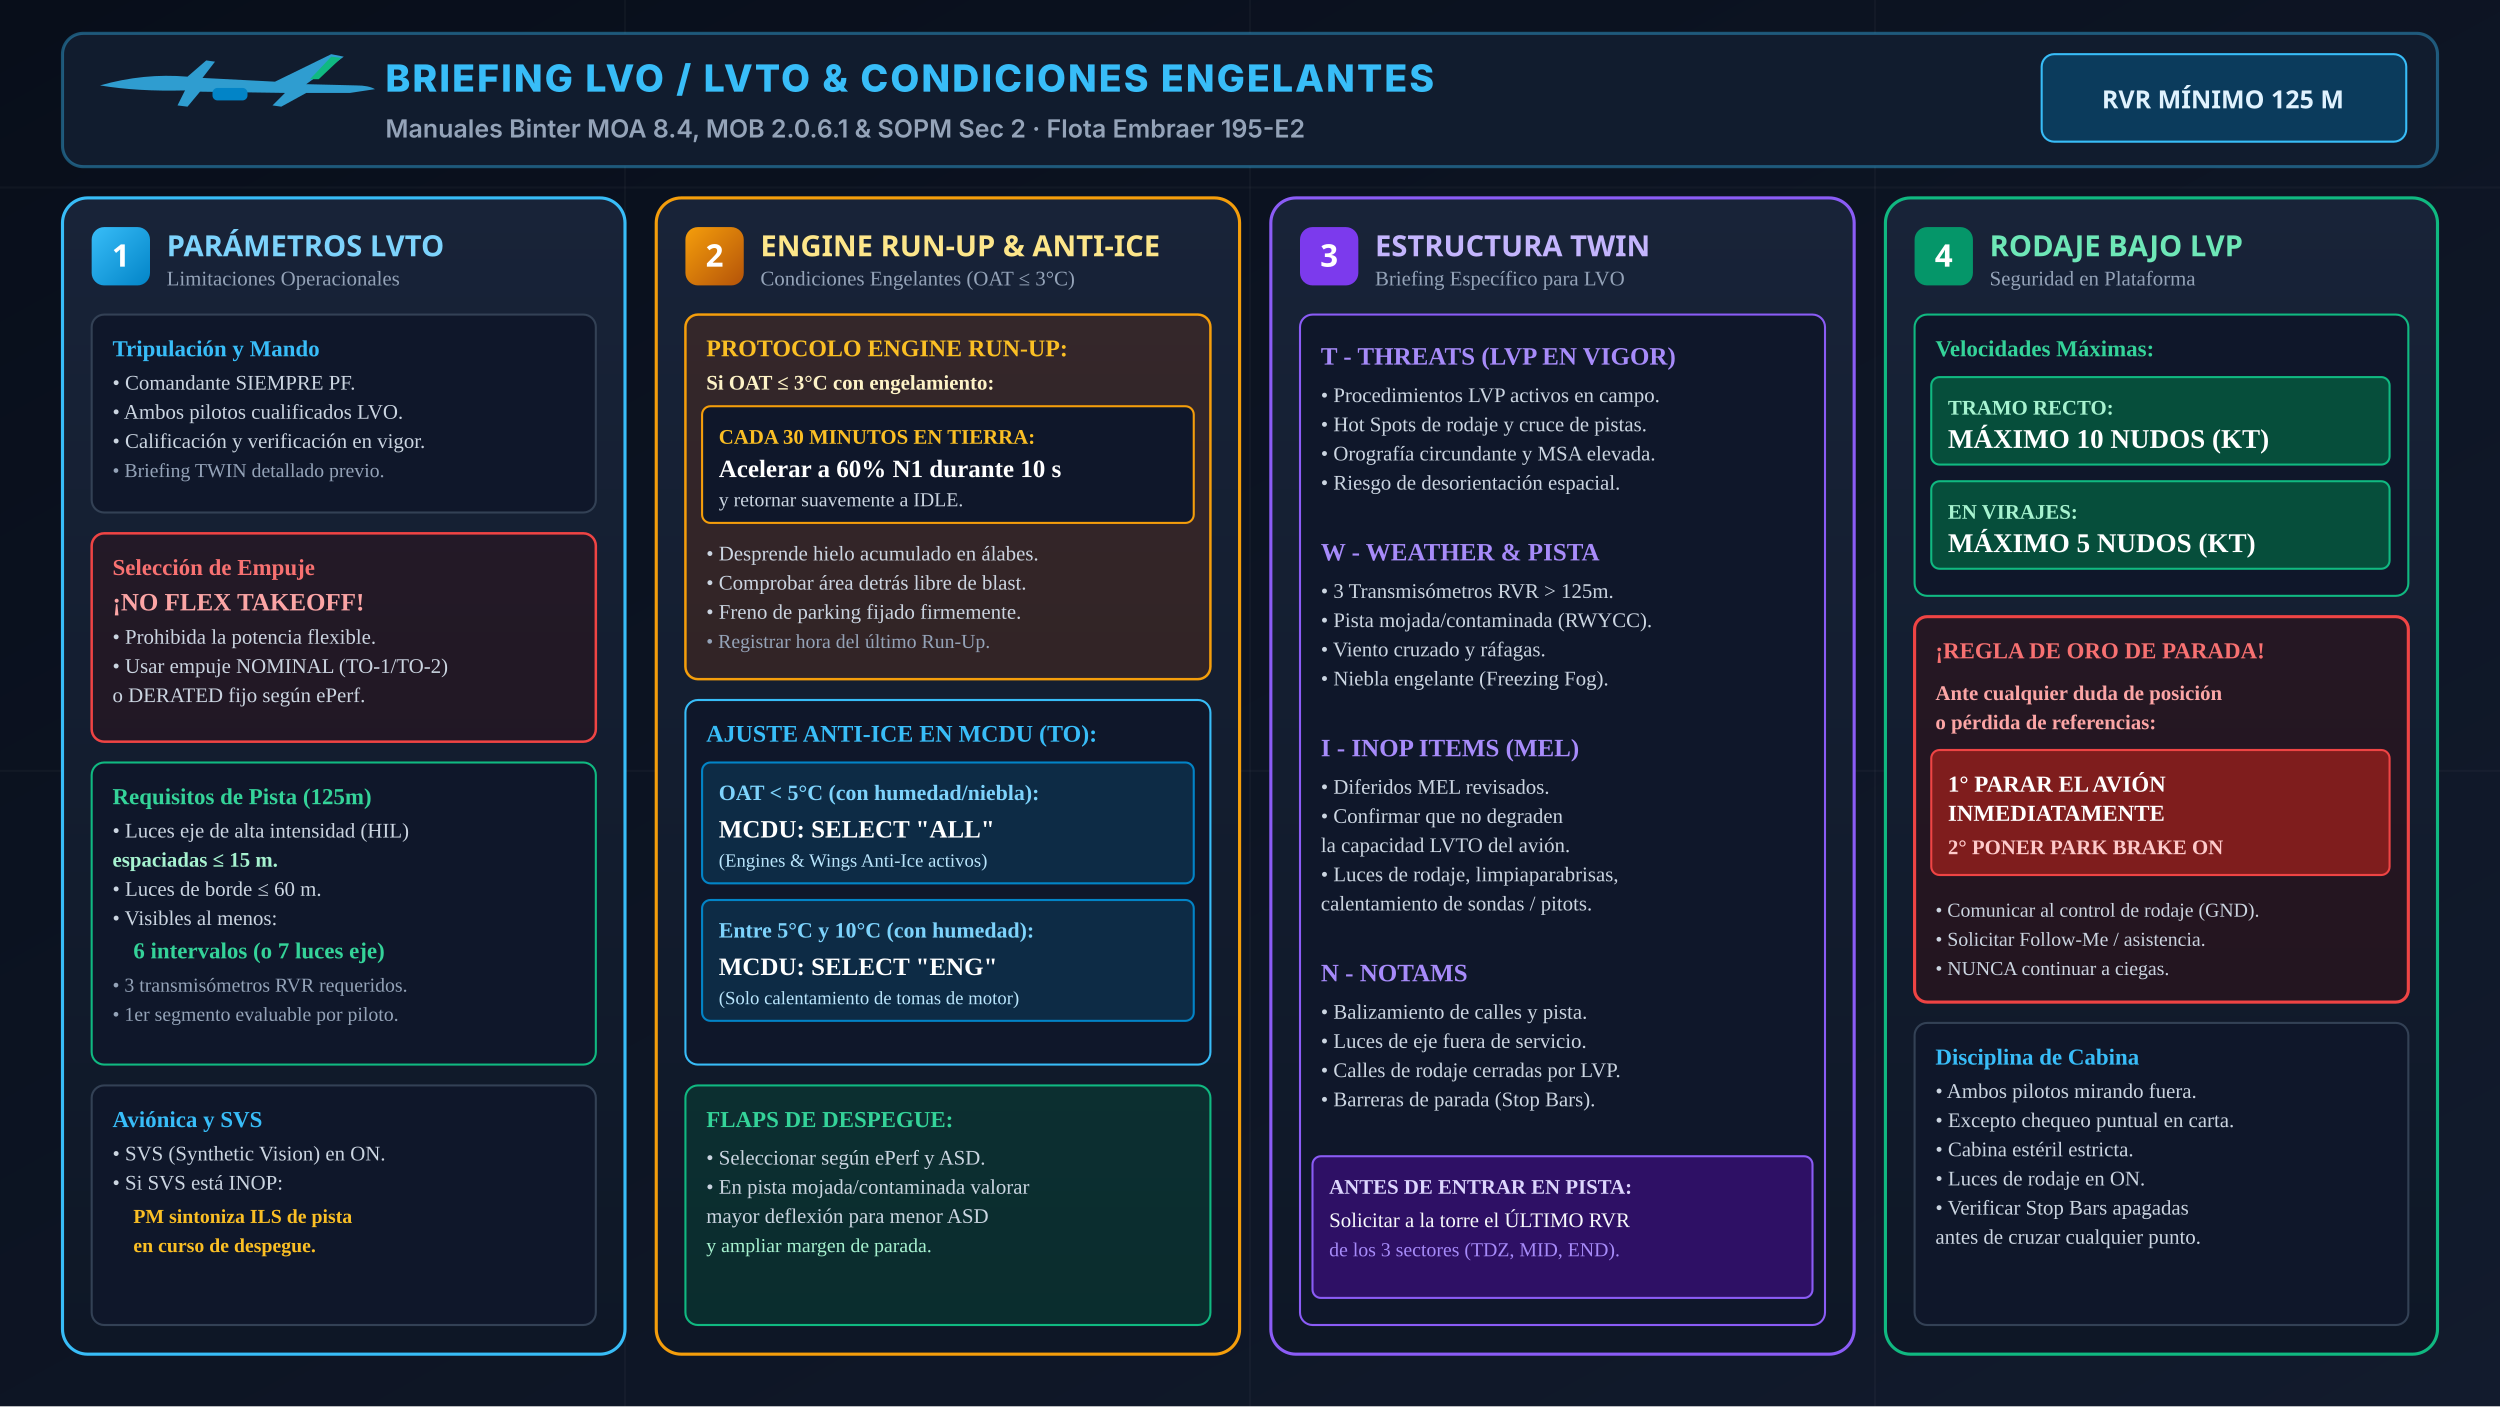
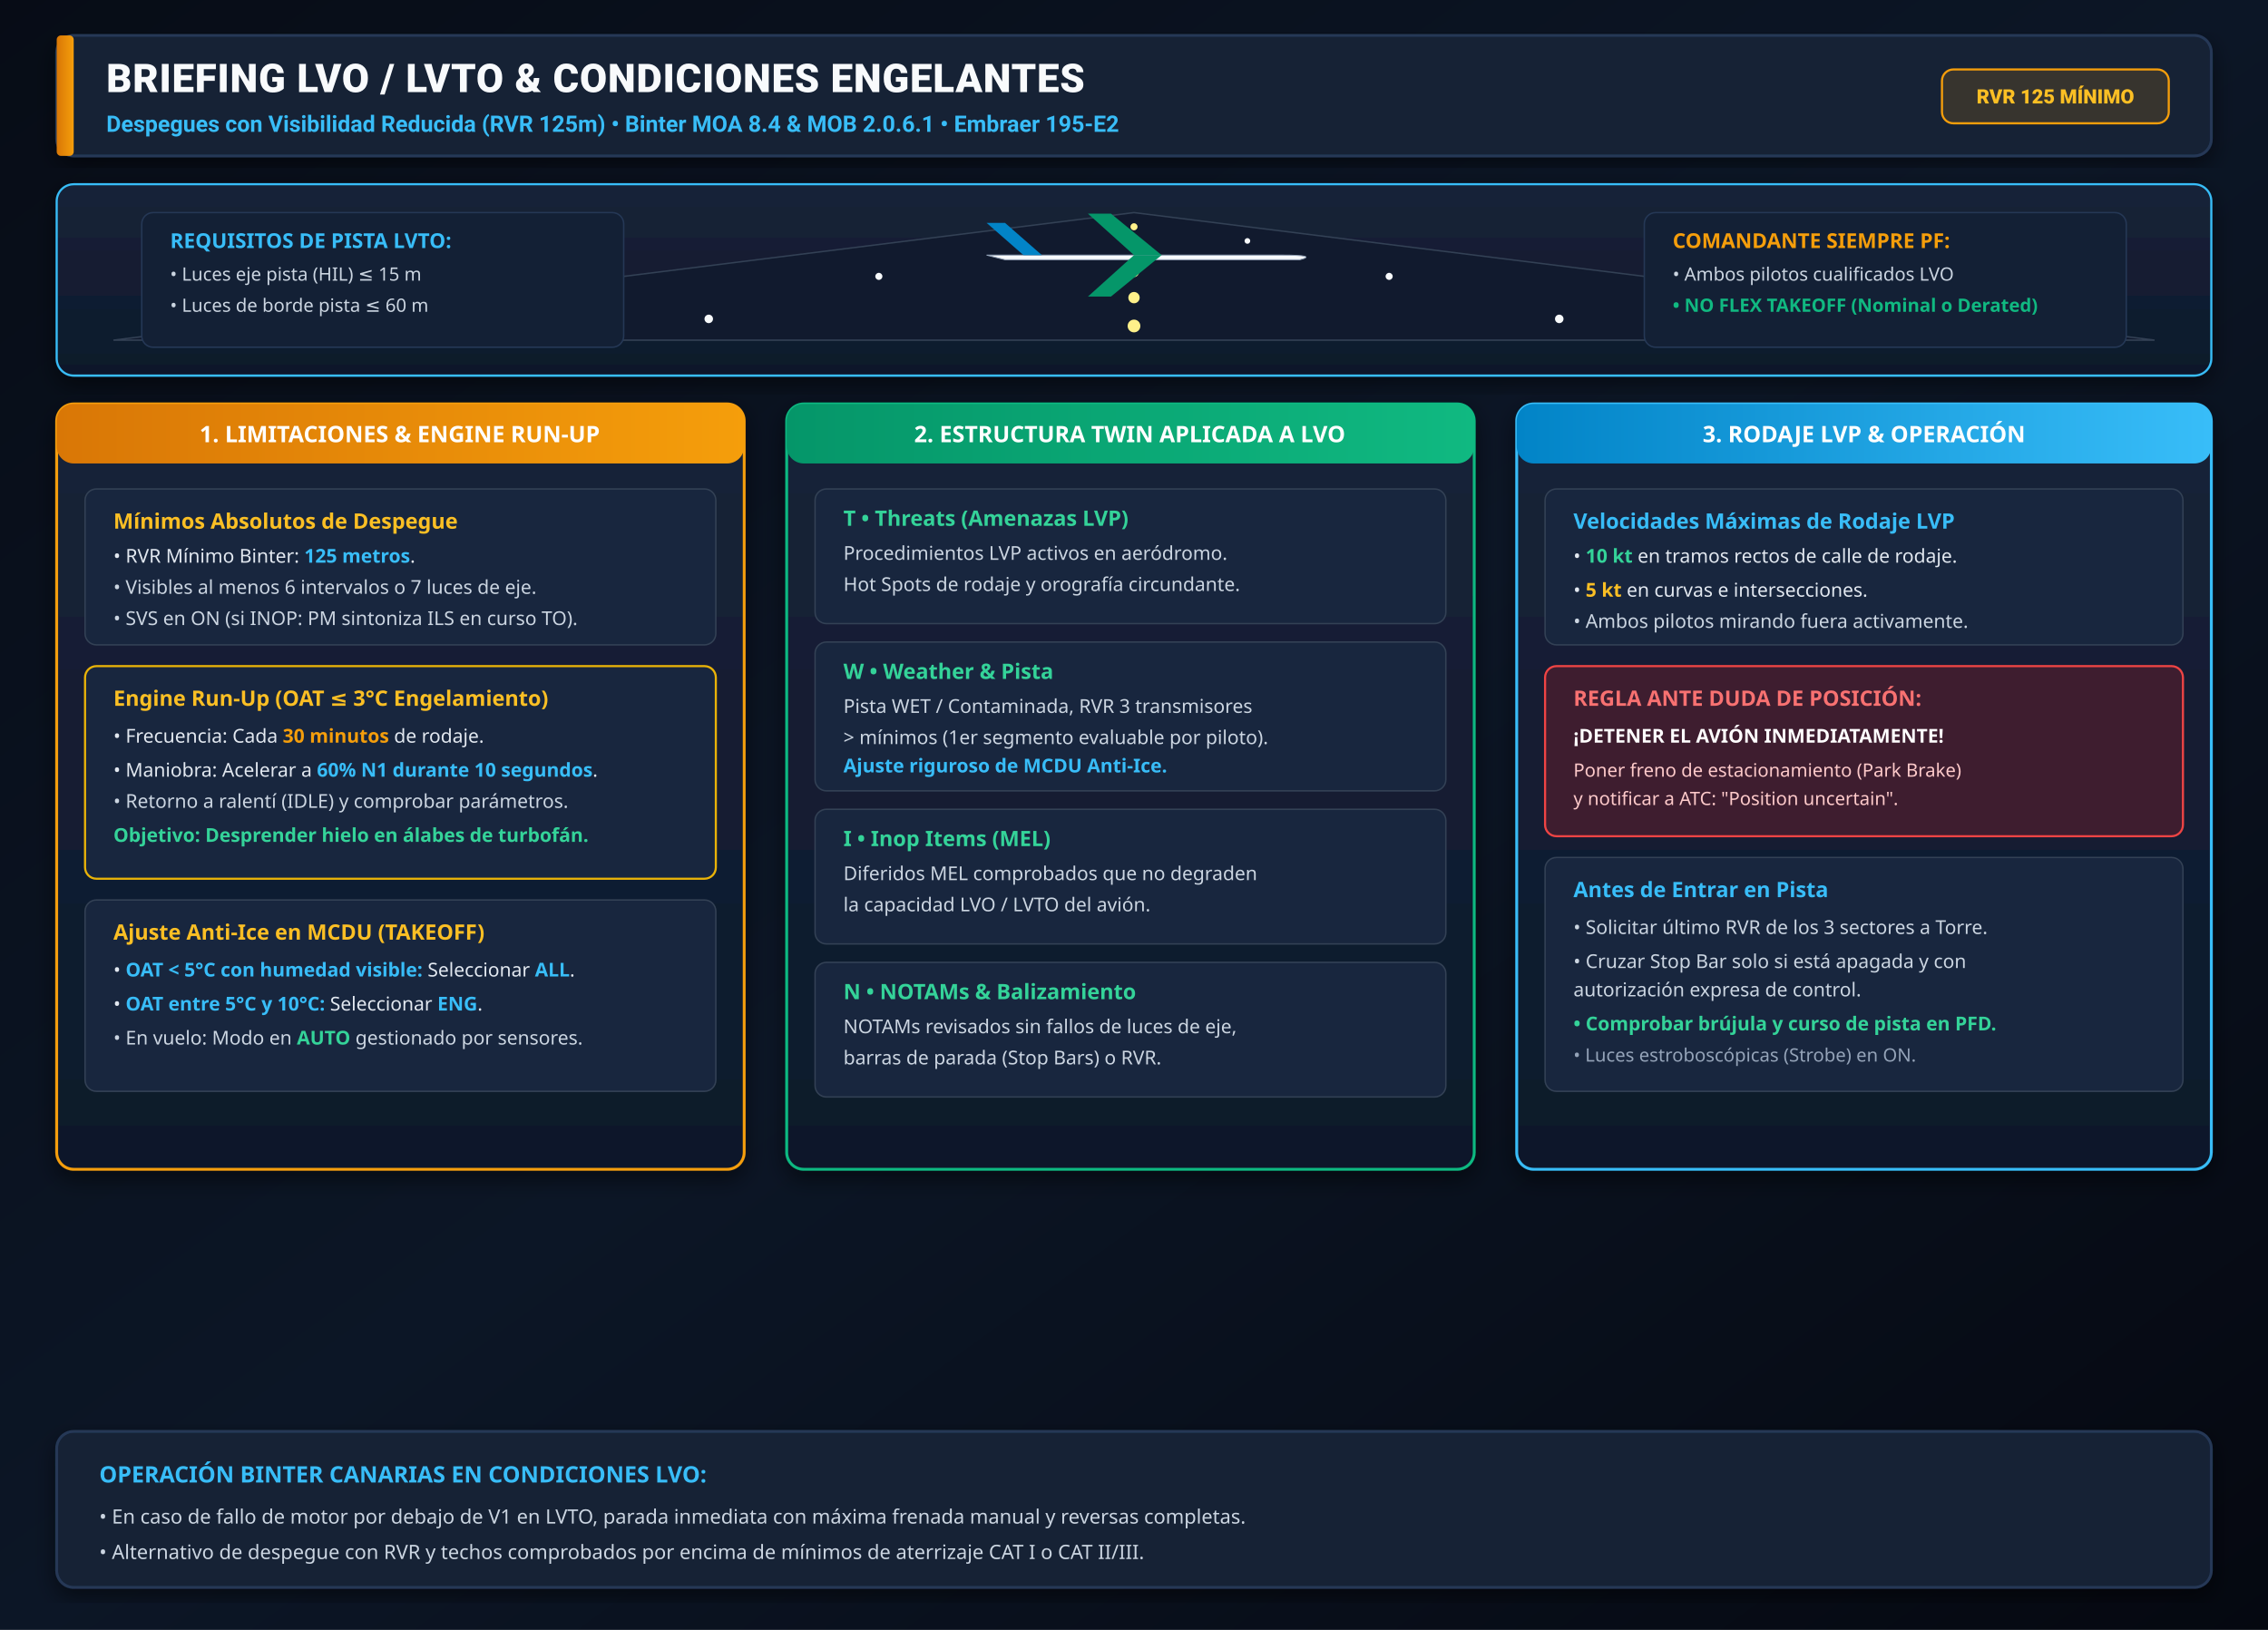
- <svg xmlns="http://www.w3.org/2000/svg" viewBox="0 0 1200 675" width="100%" height="100%">
+ <svg xmlns="http://www.w3.org/2000/svg" viewBox="0 0 1600 1150" width="100%" height="100%">
  <defs>
-     <linearGradient id="bgGradLvo" x1="0%" y1="0%" x2="100%" y2="100%">
-       <stop offset="0%" stop-color="#080e1a" />
-       <stop offset="100%" stop-color="#121b2d" />
+     <linearGradient id="bgGrad" x1="0%" y1="0%" x2="100%" y2="100%">
+       <stop offset="0%" stop-color="#070c16" />
+       <stop offset="50%" stop-color="#0c1626" />
+       <stop offset="100%" stop-color="#050810" />
    </linearGradient>
-     <linearGradient id="cardGradL" x1="0%" y1="0%" x2="0%" y2="100%">
-       <stop offset="0%" stop-color="#182338" />
-       <stop offset="100%" stop-color="#0e1726" />
+     <linearGradient id="cardGrad" x1="0%" y1="0%" x2="0%" y2="100%">
+       <stop offset="0%" stop-color="#152238" />
+       <stop offset="100%" stop-color="#0f192b" />
    </linearGradient>
-     <linearGradient id="amberGradL" x1="0%" y1="0%" x2="100%" y2="100%">
-       <stop offset="0%" stop-color="#f59e0b" />
-       <stop offset="100%" stop-color="#b45309" />
+     <linearGradient id="binterGreenGrad" x1="0%" y1="0%" x2="100%" y2="0%">
+       <stop offset="0%" stop-color="#059669" />
+       <stop offset="100%" stop-color="#10b981" />
    </linearGradient>
-     <linearGradient id="iceGrad" x1="0%" y1="0%" x2="100%" y2="100%">
-       <stop offset="0%" stop-color="#38bdf8" />
-       <stop offset="100%" stop-color="#0284c7" />
+     <linearGradient id="binterBlueGrad" x1="0%" y1="0%" x2="100%" y2="0%">
+       <stop offset="0%" stop-color="#0284c7" />
+       <stop offset="100%" stop-color="#38bdf8" />
    </linearGradient>
+     <linearGradient id="goldGrad" x1="0%" y1="0%" x2="100%" y2="0%">
+       <stop offset="0%" stop-color="#d97706" />
+       <stop offset="100%" stop-color="#f59e0b" />
+     </linearGradient>
+     <linearGradient id="redGrad" x1="0%" y1="0%" x2="100%" y2="0%">
+       <stop offset="0%" stop-color="#dc2626" />
+       <stop offset="100%" stop-color="#ef4444" />
+     </linearGradient>
+     <filter id="shadow" x="-10%" y="-10%" width="120%" height="120%">
+       <feDropShadow dx="0" dy="6" stdDeviation="8" flood-color="#000000" flood-opacity="0.5" />
+     </filter>
  </defs>
-   <rect width="1200" height="675" fill="url(#bgGradLvo)" />
-   <g stroke="#ffffff" stroke-opacity="0.03" stroke-width="1">
-     <line x1="0" y1="90" x2="1200" y2="90" />
-     <line x1="0" y1="370" x2="1200" y2="370" />
-     <line x1="300" y1="0" x2="300" y2="675" />
-     <line x1="600" y1="0" x2="600" y2="675" />
-     <line x1="900" y1="0" x2="900" y2="675" />
+   <rect width="1600" height="1150" fill="url(#bgGrad)" />
+   <g transform="translate(40, 25)">
+     <rect width="1520" height="85" rx="12" fill="#132035" stroke="#253856" stroke-width="2" filter="url(#shadow)" />
+     <rect width="12" height="85" fill="url(#goldGrad)" rx="3" />
+     <text x="35" y="40" font-family="-apple-system, BlinkMacSystemFont, 'Segoe UI', Roboto, sans-serif" font-size="28" font-weight="900" fill="#f8fafc" letter-spacing="0.5">
+       BRIEFING LVO / LVTO &amp; CONDICIONES ENGELANTES
+     </text>
+     <text x="35" y="68" font-family="-apple-system, BlinkMacSystemFont, 'Segoe UI', Roboto, sans-serif" font-size="16" font-weight="600" fill="#38bdf8">
+       Despegues con Visibilidad Reducida (RVR 125m) • Binter MOA 8.4 &amp; MOB 2.0.6.1 • Embraer 195-E2
+     </text>
+     <rect x="1330" y="24" width="160" height="38" rx="8" fill="rgba(245, 158, 11, 0.15)" stroke="#f59e0b" stroke-width="1.5" />
+     <text x="1410" y="48" font-family="-apple-system, BlinkMacSystemFont, 'Segoe UI', Roboto, sans-serif" font-size="14" font-weight="800" fill="#fbbf24" text-anchor="middle">
+       RVR 125 MÍNIMO
+     </text>
  </g>
-   <rect x="30" y="16" width="1140" height="64" rx="10" fill="#111c2e" stroke="#38bdf8" stroke-opacity="0.4" stroke-width="1.5" />
-   <g transform="translate(48, 26) scale(0.6)">
-     <path d="M 0 25 Q 35 15 70 18 L 85 5 L 92 6 L 82 19 L 140 22 L 185 0 L 195 2 L 165 24 L 205 25 Q 215 25 220 28 L 200 31 L 165 31 L 145 42 L 138 41 L 148 31 L 80 30 L 70 42 L 62 41 L 68 29 Q 30 30 0 25 Z" fill="#38bdf8" fill-opacity="0.8" />
-     <rect x="90" y="27" width="28" height="10" rx="4" fill="#0284c7" />
-     <polygon points="185,2 193,3 175,20 168,20" fill="#10b981" />
+   <g transform="translate(40, 130)">
+     <rect width="1520" height="135" rx="12" fill="url(#cardGrad)" stroke="#38bdf8" stroke-width="1.5" filter="url(#shadow)" />
+     <path d="M 40,110 L 760,20 L 760,20 L 1480,110 Z" fill="#111a2e" stroke="#334155" stroke-width="1" />
+     <g fill="#fef08a">
+       <circle cx="760" cy="30" r="2.5" />
+       <circle cx="760" cy="45" r="3" />
+       <circle cx="760" cy="62" r="3.5" />
+       <circle cx="760" cy="80" r="4" />
+       <circle cx="760" cy="100" r="4.5" />
+     </g>
+     <g fill="#f8fafc">
+       <circle cx="680" cy="40" r="2" />
+       <circle cx="840" cy="40" r="2" />
+       <circle cx="580" cy="65" r="2.5" />
+       <circle cx="940" cy="65" r="2.5" />
+       <circle cx="460" cy="95" r="3" />
+       <circle cx="1060" cy="95" r="3" />
+     </g>
+     <g transform="translate(760, 50) scale(0.65)">
+       <path d="M -160,0 L 160,0 Q 200,0 180,5 L -140,5 Z" fill="#f8fafc" stroke="#94a3b8" />
+       <path d="M 0,0 L -50,-45 L -25,-45 L 30,0 Z" fill="#059669" />
+       <path d="M 0,0 L -50,45 L -25,45 L 30,0 Z" fill="#059669" />
+       <path d="M -120,0 L -160,-35 L -140,-35 L -100,0 Z" fill="#0284c7" />
+     </g>
+     <rect x="60" y="20" width="340" height="95" rx="8" fill="#132035" stroke="#253856" stroke-width="1" />
+     <text x="80" y="45" font-family="sans-serif" font-size="14.5" font-weight="800" fill="#38bdf8">REQUISITOS DE PISTA LVTO:</text>
+     <text x="80" y="68" font-family="sans-serif" font-size="13" font-weight="500" fill="#cbd5e1">• Luces eje pista (HIL) ≤ 15 m</text>
+     <text x="80" y="90" font-family="sans-serif" font-size="13" font-weight="500" fill="#cbd5e1">• Luces de borde pista ≤ 60 m</text>
+     <rect x="1120" y="20" width="340" height="95" rx="8" fill="#132035" stroke="#253856" stroke-width="1" />
+     <text x="1140" y="45" font-family="sans-serif" font-size="14.5" font-weight="800" fill="#f59e0b">COMANDANTE SIEMPRE PF:</text>
+     <text x="1140" y="68" font-family="sans-serif" font-size="13" font-weight="500" fill="#cbd5e1">• Ambos pilotos cualificados LVO</text>
+     <text x="1140" y="90" font-family="sans-serif" font-size="13" font-weight="700" fill="#10b981">• NO FLEX TAKEOFF (Nominal o Derated)</text>
  </g>
-   <text x="185" y="44" fill="#38bdf8" font-family="system-ui, -apple-system, sans-serif" font-size="18" font-weight="800" letter-spacing="1">BRIEFING LVO / LVTO &amp; CONDICIONES ENGELANTES</text>
-   <text x="185" y="66" fill="#94a3b8" font-family="system-ui, -apple-system, sans-serif" font-size="12" font-weight="600">Manuales Binter MOA 8.4, MOB 2.0.6.1 &amp; SOPM Sec 2 · Flota Embraer 195-E2</text>
-   <rect x="980" y="26" width="175" height="42" rx="6" fill="#0369a1" fill-opacity="0.4" stroke="#38bdf8" stroke-width="1" />
-   <text x="1067" y="52" fill="#e0f2fe" font-family="system-ui, sans-serif" font-size="12" font-weight="700" text-anchor="middle">RVR MÍNIMO 125 M</text>
-   <g transform="translate(30, 95)">
+   <g transform="translate(40, 285)">
    <g transform="translate(0, 0)">
-       <rect width="270" height="555" rx="12" fill="url(#cardGradL)" stroke="#38bdf8" stroke-width="1.5" />
-       <rect x="14" y="14" width="28" height="28" rx="6" fill="url(#iceGrad)" />
-       <text x="28" y="33" fill="#ffffff" font-family="system-ui, sans-serif" font-size="15" font-weight="800" text-anchor="middle">1</text>
-       <text x="50" y="28" fill="#7dd3fc" font-family="system-ui, sans-serif" font-size="14" font-weight="800">PARÁMETROS LVTO</text>
-       <text x="50" y="42" fill="#94a3b8" font-size="10">Limitaciones Operacionales</text>
-       <rect x="14" y="56" width="242" height="95" rx="6" fill="#0f172a" stroke="#334155" stroke-width="1" />
-       <text x="24" y="76" fill="#38bdf8" font-size="11" font-weight="800">Tripulación y Mando</text>
-       <text x="24" y="92" fill="#cbd5e1" font-size="10">• Comandante SIEMPRE PF.</text>
-       <text x="24" y="106" fill="#cbd5e1" font-size="10">• Ambos pilotos cualificados LVO.</text>
-       <text x="24" y="120" fill="#cbd5e1" font-size="10">• Calificación y verificación en vigor.</text>
-       <text x="24" y="134" fill="#94a3b8" font-size="9.5">• Briefing TWIN detallado previo.</text>
-       <rect x="14" y="161" width="242" height="100" rx="6" fill="#450a0a" fill-opacity="0.3" stroke="#ef4444" stroke-width="1.2" />
-       <text x="24" y="181" fill="#f87171" font-size="11" font-weight="800">Selección de Empuje</text>
-       <text x="24" y="198" fill="#fca5a5" font-size="12" font-weight="900">¡NO FLEX TAKEOFF!</text>
-       <text x="24" y="214" fill="#cbd5e1" font-size="10">• Prohibida la potencia flexible.</text>
-       <text x="24" y="228" fill="#cbd5e1" font-size="10">• Usar empuje NOMINAL (TO-1/TO-2)</text>
-       <text x="24" y="242" fill="#cbd5e1" font-size="10">  o DERATED fijo según ePerf.</text>
-       <rect x="14" y="271" width="242" height="145" rx="6" fill="#0f172a" stroke="#10b981" stroke-width="1" />
-       <text x="24" y="291" fill="#34d399" font-size="11" font-weight="800">Requisitos de Pista (125m)</text>
-       <text x="24" y="307" fill="#cbd5e1" font-size="10">• Luces eje de alta intensidad (HIL)</text>
-       <text x="24" y="321" fill="#a7f3d0" font-size="10" font-weight="700">  espaciadas ≤ 15 m.</text>
-       <text x="24" y="335" fill="#cbd5e1" font-size="10">• Luces de borde ≤ 60 m.</text>
-       <text x="24" y="349" fill="#cbd5e1" font-size="10">• Visibles al menos:</text>
-       <text x="34" y="365" fill="#34d399" font-size="11" font-weight="800">6 intervalos (o 7 luces eje)</text>
-       <text x="24" y="381" fill="#94a3b8" font-size="9.5">• 3 transmisómetros RVR requeridos.</text>
-       <text x="24" y="395" fill="#94a3b8" font-size="9.5">• 1er segmento evaluable por piloto.</text>
-       <rect x="14" y="426" width="242" height="115" rx="6" fill="#0f172a" stroke="#334155" stroke-width="1" />
-       <text x="24" y="446" fill="#38bdf8" font-size="11" font-weight="800">Aviónica y SVS</text>
-       <text x="24" y="462" fill="#cbd5e1" font-size="10">• SVS (Synthetic Vision) en ON.</text>
-       <text x="24" y="476" fill="#cbd5e1" font-size="10">• Si SVS está INOP:</text>
-       <text x="34" y="492" fill="#fbbf24" font-size="9.5" font-weight="700">PM sintoniza ILS de pista</text>
-       <text x="34" y="506" fill="#fbbf24" font-size="9.5" font-weight="700">en curso de despegue.</text>
+       <rect width="485" height="540" rx="12" fill="url(#cardGrad)" stroke="#f59e0b" stroke-width="2" filter="url(#shadow)" />
+       <rect width="485" height="42" rx="12" fill="url(#goldGrad)" />
+       <text x="242" y="27" font-family="sans-serif" font-size="16" font-weight="900" fill="#ffffff" text-anchor="middle">
+         1. LIMITACIONES &amp; ENGINE RUN-UP
+       </text>
+       <g transform="translate(20, 60)" font-family="sans-serif">
+         <rect width="445" height="110" rx="8" fill="#18263e" stroke="#334155" stroke-width="1" />
+         <text x="20" y="28" font-size="15" font-weight="800" fill="#fbbf24">Mínimos Absolutos de Despegue</text>
+         <text x="20" y="52" font-size="13.5" font-weight="500" fill="#e2e8f0">• RVR Mínimo Binter: <tspan font-weight="800" fill="#38bdf8">125 metros</tspan>.</text>
+         <text x="20" y="74" font-size="13.5" font-weight="500" fill="#cbd5e1">• Visibles al menos 6 intervalos o 7 luces de eje.</text>
+         <text x="20" y="96" font-size="13.5" font-weight="500" fill="#cbd5e1">• SVS en ON (si INOP: PM sintoniza ILS en curso TO).</text>
+         <g transform="translate(0, 125)">
+           <rect width="445" height="150" rx="8" fill="#18263e" stroke="#eab308" stroke-width="1.5" />
+           <text x="20" y="28" font-size="15" font-weight="800" fill="#fbbf24">Engine Run-Up (OAT ≤ 3°C Engelamiento)</text>
+           <text x="20" y="54" font-size="13.5" font-weight="500" fill="#e2e8f0">• Frecuencia: Cada <tspan font-weight="800" fill="#f59e0b">30 minutos</tspan> de rodaje.</text>
+           <text x="20" y="78" font-size="13.5" font-weight="500" fill="#e2e8f0">• Maniobra: Acelerar a <tspan font-weight="800" fill="#38bdf8">60% N1 durante 10 segundos</tspan>.</text>
+           <text x="20" y="100" font-size="13.5" font-weight="500" fill="#cbd5e1">• Retorno a ralentí (IDLE) y comprobar parámetros.</text>
+           <text x="20" y="124" font-size="13.5" font-weight="700" fill="#34d399">Objetivo: Desprender hielo en álabes de turbofán.</text>
+         </g>
+         <g transform="translate(0, 290)">
+           <rect width="445" height="135" rx="8" fill="#18263e" stroke="#334155" stroke-width="1" />
+           <text x="20" y="28" font-size="15" font-weight="800" fill="#fbbf24">Ajuste Anti-Ice en MCDU (TAKEOFF)</text>
+           <text x="20" y="54" font-size="13.5" font-weight="500" fill="#e2e8f0">• <tspan font-weight="700" fill="#38bdf8">OAT &lt; 5°C con humedad visible:</tspan> Seleccionar <tspan font-weight="800" fill="#38bdf8">ALL</tspan>.</text>
+           <text x="20" y="78" font-size="13.5" font-weight="500" fill="#e2e8f0">• <tspan font-weight="700" fill="#38bdf8">OAT entre 5°C y 10°C:</tspan> Seleccionar <tspan font-weight="800" fill="#38bdf8">ENG</tspan>.</text>
+           <text x="20" y="102" font-size="13.5" font-weight="500" fill="#cbd5e1">• En vuelo: Modo en <tspan font-weight="700" fill="#34d399">AUTO</tspan> gestionado por sensores.</text>
+         </g>
+       </g>
    </g>
-     <g transform="translate(285, 0)">
-       <rect width="280" height="555" rx="12" fill="url(#cardGradL)" stroke="#f59e0b" stroke-width="1.5" />
-       <rect x="14" y="14" width="28" height="28" rx="6" fill="url(#amberGradL)" />
-       <text x="28" y="33" fill="#ffffff" font-family="system-ui, sans-serif" font-size="15" font-weight="800" text-anchor="middle">2</text>
-       <text x="50" y="28" fill="#fde68a" font-family="system-ui, sans-serif" font-size="14" font-weight="800">ENGINE RUN-UP &amp; ANTI-ICE</text>
-       <text x="50" y="42" fill="#94a3b8" font-size="10">Condiciones Engelantes (OAT ≤ 3°C)</text>
-       <rect x="14" y="56" width="252" height="175" rx="6" fill="#78350f" fill-opacity="0.3" stroke="#f59e0b" stroke-width="1.2" />
-       <text x="24" y="76" fill="#fbbf24" font-size="11.5" font-weight="800">PROTOCOLO ENGINE RUN-UP:</text>
-       <text x="24" y="92" fill="#fef3c7" font-size="10" font-weight="700">Si OAT ≤ 3°C con engelamiento:</text>
-       <rect x="22" y="100" width="236" height="56" rx="4" fill="#0f172a" stroke="#f59e0b" stroke-width="1" />
-       <text x="30" y="118" fill="#fbbf24" font-size="10" font-weight="800">CADA 30 MINUTOS EN TIERRA:</text>
-       <text x="30" y="134" fill="#ffffff" font-size="12" font-weight="900">Acelerar a 60% N1 durante 10 s</text>
-       <text x="30" y="148" fill="#cbd5e1" font-size="9.5">y retornar suavemente a IDLE.</text>
-       <text x="24" y="174" fill="#cbd5e1" font-size="10">• Desprende hielo acumulado en álabes.</text>
-       <text x="24" y="188" fill="#cbd5e1" font-size="10">• Comprobar área detrás libre de blast.</text>
-       <text x="24" y="202" fill="#cbd5e1" font-size="10">• Freno de parking fijado firmemente.</text>
-       <text x="24" y="216" fill="#94a3b8" font-size="9.5">• Registrar hora del último Run-Up.</text>
-       <rect x="14" y="241" width="252" height="175" rx="6" fill="#0f172a" stroke="#38bdf8" stroke-width="1" />
-       <text x="24" y="261" fill="#38bdf8" font-size="11.5" font-weight="800">AJUSTE ANTI-ICE EN MCDU (TO):</text>
-       <rect x="22" y="271" width="236" height="58" rx="4" fill="#0c4a6e" fill-opacity="0.4" stroke="#0284c7" stroke-width="1" />
-       <text x="30" y="289" fill="#7dd3fc" font-size="10.5" font-weight="800">OAT &lt; 5°C (con humedad/niebla):</text>
-       <text x="30" y="307" fill="#ffffff" font-size="12" font-weight="900">MCDU: SELECT "ALL"</text>
-       <text x="30" y="321" fill="#bae6fd" font-size="9">(Engines &amp; Wings Anti-Ice activos)</text>
-       <rect x="22" y="337" width="236" height="58" rx="4" fill="#0c4a6e" fill-opacity="0.4" stroke="#0284c7" stroke-width="1" />
-       <text x="30" y="355" fill="#7dd3fc" font-size="10.5" font-weight="800">Entre 5°C y 10°C (con humedad):</text>
-       <text x="30" y="373" fill="#ffffff" font-size="12" font-weight="900">MCDU: SELECT "ENG"</text>
-       <text x="30" y="387" fill="#bae6fd" font-size="9">(Solo calentamiento de tomas de motor)</text>
-       <rect x="14" y="426" width="252" height="115" rx="6" fill="#064e3b" fill-opacity="0.4" stroke="#10b981" stroke-width="1" />
-       <text x="24" y="446" fill="#34d399" font-size="11" font-weight="800">FLAPS DE DESPEGUE:</text>
-       <text x="24" y="464" fill="#cbd5e1" font-size="10">• Seleccionar según ePerf y ASD.</text>
-       <text x="24" y="478" fill="#cbd5e1" font-size="10">• En pista mojada/contaminada valorar</text>
-       <text x="24" y="492" fill="#cbd5e1" font-size="10">  mayor deflexión para menor ASD</text>
-       <text x="24" y="506" fill="#a7f3d0" font-size="9.5">  y ampliar margen de parada.</text>
+     <g transform="translate(515, 0)">
+       <rect width="485" height="540" rx="12" fill="url(#cardGrad)" stroke="#10b981" stroke-width="2" filter="url(#shadow)" />
+       <rect width="485" height="42" rx="12" fill="url(#binterGreenGrad)" />
+       <text x="242" y="27" font-family="sans-serif" font-size="16" font-weight="900" fill="#ffffff" text-anchor="middle">
+         2. ESTRUCTURA TWIN APLICADA A LVO
+       </text>
+       <g transform="translate(20, 60)" font-family="sans-serif">
+         <rect width="445" height="95" rx="8" fill="#18263e" stroke="#334155" stroke-width="1" />
+         <text x="20" y="26" font-size="15" font-weight="800" fill="#34d399">T • Threats (Amenazas LVP)</text>
+         <text x="20" y="50" font-size="13.5" font-weight="500" fill="#cbd5e1">Procedimientos LVP activos en aeródromo.</text>
+         <text x="20" y="72" font-size="13.5" font-weight="500" fill="#cbd5e1">Hot Spots de rodaje y orografía circundante.</text>
+         <g transform="translate(0, 108)">
+           <rect width="445" height="105" rx="8" fill="#18263e" stroke="#334155" stroke-width="1" />
+           <text x="20" y="26" font-size="15" font-weight="800" fill="#34d399">W • Weather &amp; Pista</text>
+           <text x="20" y="50" font-size="13.5" font-weight="500" fill="#cbd5e1">Pista WET / Contaminada, RVR 3 transmisores</text>
+           <text x="20" y="72" font-size="13.5" font-weight="500" fill="#cbd5e1">&gt; mínimos (1er segmento evaluable por piloto).</text>
+           <text x="20" y="92" font-size="13.5" font-weight="700" fill="#38bdf8">Ajuste riguroso de MCDU Anti-Ice.</text>
+         </g>
+         <g transform="translate(0, 226)">
+           <rect width="445" height="95" rx="8" fill="#18263e" stroke="#334155" stroke-width="1" />
+           <text x="20" y="26" font-size="15" font-weight="800" fill="#34d399">I • Inop Items (MEL)</text>
+           <text x="20" y="50" font-size="13.5" font-weight="500" fill="#cbd5e1">Diferidos MEL comprobados que no degraden</text>
+           <text x="20" y="72" font-size="13.5" font-weight="500" fill="#cbd5e1">la capacidad LVO / LVTO del avión.</text>
+         </g>
+         <g transform="translate(0, 334)">
+           <rect width="445" height="95" rx="8" fill="#18263e" stroke="#334155" stroke-width="1" />
+           <text x="20" y="26" font-size="15" font-weight="800" fill="#34d399">N • NOTAMs &amp; Balizamiento</text>
+           <text x="20" y="50" font-size="13.5" font-weight="500" fill="#cbd5e1">NOTAMs revisados sin fallos de luces de eje,</text>
+           <text x="20" y="72" font-size="13.5" font-weight="500" fill="#cbd5e1">barras de parada (Stop Bars) o RVR.</text>
+         </g>
+       </g>
    </g>
-     <g transform="translate(580, 0)">
-       <rect width="280" height="555" rx="12" fill="url(#cardGradL)" stroke="#8b5cf6" stroke-width="1.5" />
-       <rect x="14" y="14" width="28" height="28" rx="6" fill="#7c3aed" />
-       <text x="28" y="33" fill="#ffffff" font-family="system-ui, sans-serif" font-size="15" font-weight="800" text-anchor="middle">3</text>
-       <text x="50" y="28" fill="#c4b5fd" font-family="system-ui, sans-serif" font-size="14" font-weight="800">ESTRUCTURA TWIN</text>
-       <text x="50" y="42" fill="#94a3b8" font-size="10">Briefing Específico para LVO</text>
-       <rect x="14" y="56" width="252" height="485" rx="6" fill="#0f172a" stroke="#8b5cf6" stroke-width="1" />
-       <text x="24" y="80" fill="#a78bfa" font-size="12" font-weight="800">T - THREATS (LVP EN VIGOR)</text>
-       <text x="24" y="98" fill="#cbd5e1" font-size="10">• Procedimientos LVP activos en campo.</text>
-       <text x="24" y="112" fill="#cbd5e1" font-size="10">• Hot Spots de rodaje y cruce de pistas.</text>
-       <text x="24" y="126" fill="#cbd5e1" font-size="10">• Orografía circundante y MSA elevada.</text>
-       <text x="24" y="140" fill="#cbd5e1" font-size="10">• Riesgo de desorientación espacial.</text>
-       <text x="24" y="174" fill="#a78bfa" font-size="12" font-weight="800">W - WEATHER &amp; PISTA</text>
-       <text x="24" y="192" fill="#cbd5e1" font-size="10">• 3 Transmisómetros RVR &gt; 125m.</text>
-       <text x="24" y="206" fill="#cbd5e1" font-size="10">• Pista mojada/contaminada (RWYCC).</text>
-       <text x="24" y="220" fill="#cbd5e1" font-size="10">• Viento cruzado y ráfagas.</text>
-       <text x="24" y="234" fill="#cbd5e1" font-size="10">• Niebla engelante (Freezing Fog).</text>
-       <text x="24" y="268" fill="#a78bfa" font-size="12" font-weight="800">I - INOP ITEMS (MEL)</text>
-       <text x="24" y="286" fill="#cbd5e1" font-size="10">• Diferidos MEL revisados.</text>
-       <text x="24" y="300" fill="#cbd5e1" font-size="10">• Confirmar que no degraden</text>
-       <text x="24" y="314" fill="#cbd5e1" font-size="10">  la capacidad LVTO del avión.</text>
-       <text x="24" y="328" fill="#cbd5e1" font-size="10">• Luces de rodaje, limpiaparabrisas,</text>
-       <text x="24" y="342" fill="#cbd5e1" font-size="10">  calentamiento de sondas / pitots.</text>
-       <text x="24" y="376" fill="#a78bfa" font-size="12" font-weight="800">N - NOTAMS</text>
-       <text x="24" y="394" fill="#cbd5e1" font-size="10">• Balizamiento de calles y pista.</text>
-       <text x="24" y="408" fill="#cbd5e1" font-size="10">• Luces de eje fuera de servicio.</text>
-       <text x="24" y="422" fill="#cbd5e1" font-size="10">• Calles de rodaje cerradas por LVP.</text>
-       <text x="24" y="436" fill="#cbd5e1" font-size="10">• Barreras de parada (Stop Bars).</text>
-       <rect x="20" y="460" width="240" height="68" rx="4" fill="#2e1065" stroke="#8b5cf6" stroke-width="1" />
-       <text x="28" y="478" fill="#ddd6fe" font-size="10" font-weight="800">ANTES DE ENTRAR EN PISTA:</text>
-       <text x="28" y="494" fill="#f8fafc" font-size="10">Solicitar a la torre el ÚLTIMO RVR</text>
-       <text x="28" y="508" fill="#a78bfa" font-size="9.5">de los 3 sectores (TDZ, MID, END).</text>
-     </g>
-     <g transform="translate(875, 0)">
-       <rect width="265" height="555" rx="12" fill="url(#cardGradL)" stroke="#10b981" stroke-width="1.5" />
-       <rect x="14" y="14" width="28" height="28" rx="6" fill="#059669" />
-       <text x="28" y="33" fill="#ffffff" font-family="system-ui, sans-serif" font-size="15" font-weight="800" text-anchor="middle">4</text>
-       <text x="50" y="28" fill="#6ee7b7" font-family="system-ui, sans-serif" font-size="14" font-weight="800">RODAJE BAJO LVP</text>
-       <text x="50" y="42" fill="#94a3b8" font-size="10">Seguridad en Plataforma</text>
-       <rect x="14" y="56" width="237" height="135" rx="6" fill="#0f172a" stroke="#10b981" stroke-width="1" />
-       <text x="24" y="76" fill="#34d399" font-size="11" font-weight="800">Velocidades Máximas:</text>
-       <rect x="22" y="86" width="220" height="42" rx="4" fill="#064e3b" stroke="#10b981" stroke-width="1" />
-       <text x="30" y="104" fill="#a7f3d0" font-size="10" font-weight="700">TRAMO RECTO:</text>
-       <text x="30" y="120" fill="#ffffff" font-size="13" font-weight="900">MÁXIMO 10 NUDOS (KT)</text>
-       <rect x="22" y="136" width="220" height="42" rx="4" fill="#064e3b" stroke="#10b981" stroke-width="1" />
-       <text x="30" y="154" fill="#a7f3d0" font-size="10" font-weight="700">EN VIRAJES:</text>
-       <text x="30" y="170" fill="#ffffff" font-size="13" font-weight="900">MÁXIMO 5 NUDOS (KT)</text>
-       <rect x="14" y="201" width="237" height="185" rx="6" fill="#450a0a" fill-opacity="0.35" stroke="#ef4444" stroke-width="1.5" />
-       <text x="24" y="221" fill="#f87171" font-size="11" font-weight="800">¡REGLA DE ORO DE PARADA!</text>
-       <text x="24" y="241" fill="#fca5a5" font-size="10" font-weight="800">Ante cualquier duda de posición</text>
-       <text x="24" y="255" fill="#fca5a5" font-size="10" font-weight="800">o pérdida de referencias:</text>
-       <rect x="22" y="265" width="220" height="60" rx="4" fill="#7f1d1d" stroke="#ef4444" stroke-width="1" />
-       <text x="30" y="285" fill="#ffffff" font-size="11" font-weight="900">1° PARAR EL AVIÓN</text>
-       <text x="30" y="299" fill="#ffffff" font-size="11" font-weight="900">   INMEDIATAMENTE</text>
-       <text x="30" y="315" fill="#fecaca" font-size="10" font-weight="800">2° PONER PARK BRAKE ON</text>
-       <text x="24" y="345" fill="#cbd5e1" font-size="9.5">• Comunicar al control de rodaje (GND).</text>
-       <text x="24" y="359" fill="#cbd5e1" font-size="9.5">• Solicitar Follow-Me / asistencia.</text>
-       <text x="24" y="373" fill="#cbd5e1" font-size="9.5">• NUNCA continuar a ciegas.</text>
-       <rect x="14" y="396" width="237" height="145" rx="6" fill="#0f172a" stroke="#334155" stroke-width="1" />
-       <text x="24" y="416" fill="#38bdf8" font-size="11" font-weight="800">Disciplina de Cabina</text>
-       <text x="24" y="432" fill="#cbd5e1" font-size="10">• Ambos pilotos mirando fuera.</text>
-       <text x="24" y="446" fill="#cbd5e1" font-size="10">• Excepto chequeo puntual en carta.</text>
-       <text x="24" y="460" fill="#cbd5e1" font-size="10">• Cabina estéril estricta.</text>
-       <text x="24" y="474" fill="#cbd5e1" font-size="10">• Luces de rodaje en ON.</text>
-       <text x="24" y="488" fill="#cbd5e1" font-size="10">• Verificar Stop Bars apagadas</text>
-       <text x="24" y="502" fill="#cbd5e1" font-size="10">  antes de cruzar cualquier punto.</text>
+     <g transform="translate(1030, 0)">
+       <rect width="490" height="540" rx="12" fill="url(#cardGrad)" stroke="#38bdf8" stroke-width="2" filter="url(#shadow)" />
+       <rect width="490" height="42" rx="12" fill="url(#binterBlueGrad)" />
+       <text x="245" y="27" font-family="sans-serif" font-size="16" font-weight="900" fill="#ffffff" text-anchor="middle">
+         3. RODAJE LVP &amp; OPERACIÓN
+       </text>
+       <g transform="translate(20, 60)" font-family="sans-serif">
+         <rect width="450" height="110" rx="8" fill="#18263e" stroke="#334155" stroke-width="1" />
+         <text x="20" y="28" font-size="15" font-weight="800" fill="#38bdf8">Velocidades Máximas de Rodaje LVP</text>
+         <text x="20" y="52" font-size="13.5" font-weight="500" fill="#e2e8f0">• <tspan font-weight="800" fill="#34d399">10 kt</tspan> en tramos rectos de calle de rodaje.</text>
+         <text x="20" y="76" font-size="13.5" font-weight="500" fill="#e2e8f0">• <tspan font-weight="800" fill="#fbbf24">5 kt</tspan> en curvas e intersecciones.</text>
+         <text x="20" y="98" font-size="13.5" font-weight="500" fill="#cbd5e1">• Ambos pilotos mirando fuera activamente.</text>
+         <g transform="translate(0, 125)">
+           <rect width="450" height="120" rx="8" fill="rgba(220, 38, 38, 0.2)" stroke="#ef4444" stroke-width="1.5" />
+           <text x="20" y="28" font-size="15" font-weight="800" fill="#f87171">REGLA ANTE DUDA DE POSICIÓN:</text>
+           <text x="20" y="54" font-size="13.5" font-weight="700" fill="#ffffff">¡DETENER EL AVIÓN INMEDIATAMENTE!</text>
+           <text x="20" y="78" font-size="13" font-weight="500" fill="#fecaca">Poner freno de estacionamiento (Park Brake)</text>
+           <text x="20" y="98" font-size="13" font-weight="500" fill="#fecaca">y notificar a ATC: "Position uncertain".</text>
+         </g>
+         <g transform="translate(0, 260)">
+           <rect width="450" height="165" rx="8" fill="#18263e" stroke="#334155" stroke-width="1" />
+           <text x="20" y="28" font-size="15" font-weight="800" fill="#38bdf8">Antes de Entrar en Pista</text>
+           <text x="20" y="54" font-size="13.5" font-weight="500" fill="#cbd5e1">• Solicitar último RVR de los 3 sectores a Torre.</text>
+           <text x="20" y="78" font-size="13.5" font-weight="500" fill="#cbd5e1">• Cruzar Stop Bar solo si está apagada y con</text>
+           <text x="20" y="98" font-size="13.5" font-weight="500" fill="#cbd5e1">autorización expresa de control.</text>
+           <text x="20" y="122" font-size="13.5" font-weight="700" fill="#34d399">• Comprobar brújula y curso de pista en PFD.</text>
+           <text x="20" y="144" font-size="13" font-weight="500" fill="#94a3b8">• Luces estroboscópicas (Strobe) en ON.</text>
+         </g>
+       </g>
    </g>
  </g>
+   <g transform="translate(40, 1010)">
+     <rect width="1520" height="110" rx="12" fill="#132035" stroke="#253856" stroke-width="2" filter="url(#shadow)" />
+     <text x="30" y="36" font-family="sans-serif" font-size="16" font-weight="800" fill="#38bdf8">
+       OPERACIÓN BINTER CANARIAS EN CONDICIONES LVO:
+     </text>
+     <text x="30" y="65" font-family="sans-serif" font-size="14" font-weight="500" fill="#cbd5e1">
+       • En caso de fallo de motor por debajo de V1 en LVTO, parada inmediata con máxima frenada manual y reversas completas.
+     </text>
+     <text x="30" y="90" font-family="sans-serif" font-size="14" font-weight="500" fill="#cbd5e1">
+       • Alternativo de despegue con RVR y techos comprobados por encima de mínimos de aterrizaje CAT I o CAT II/III.
+     </text>
+   </g>
</svg>
